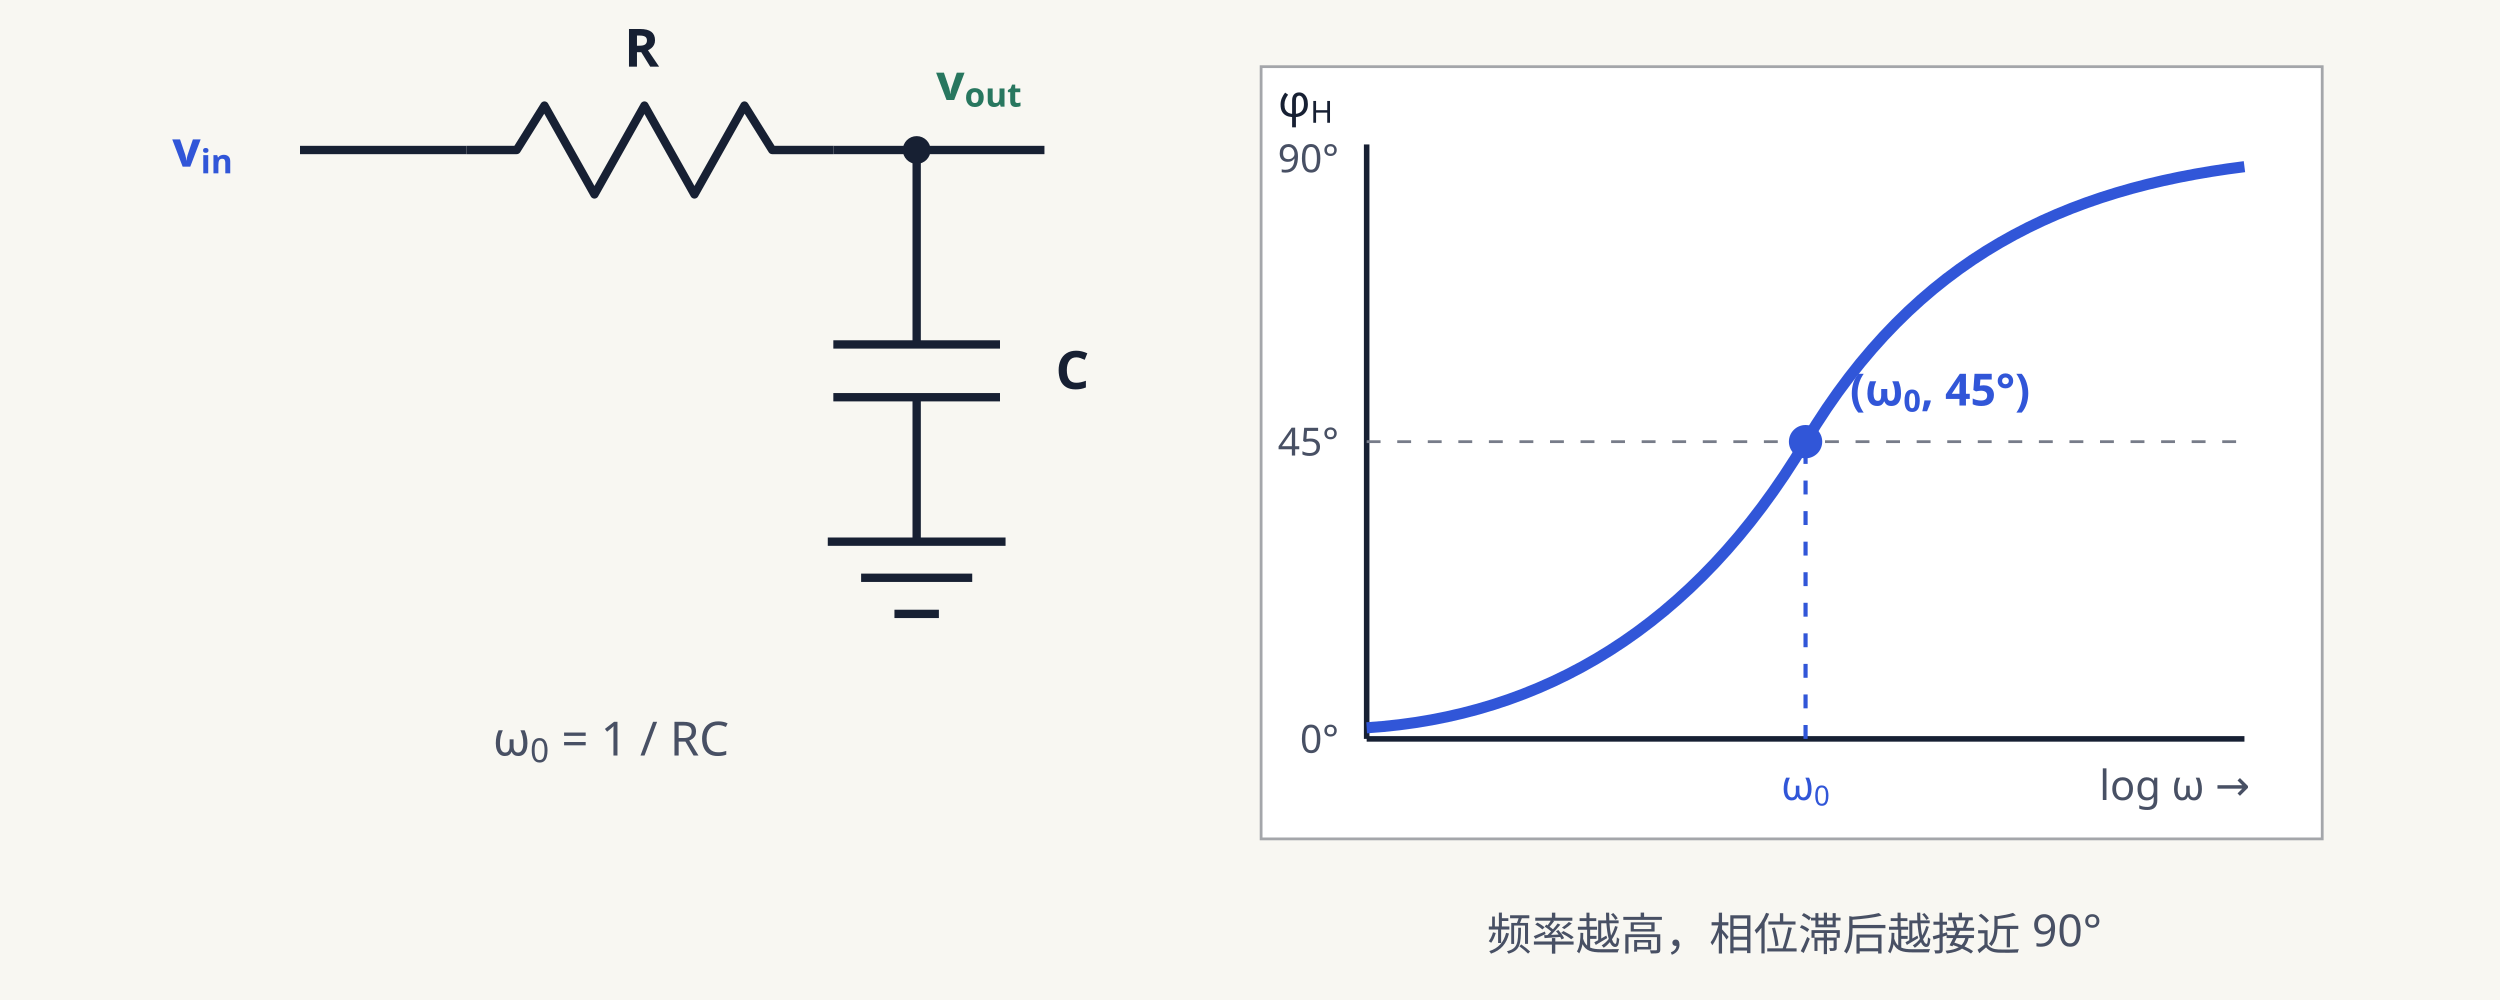
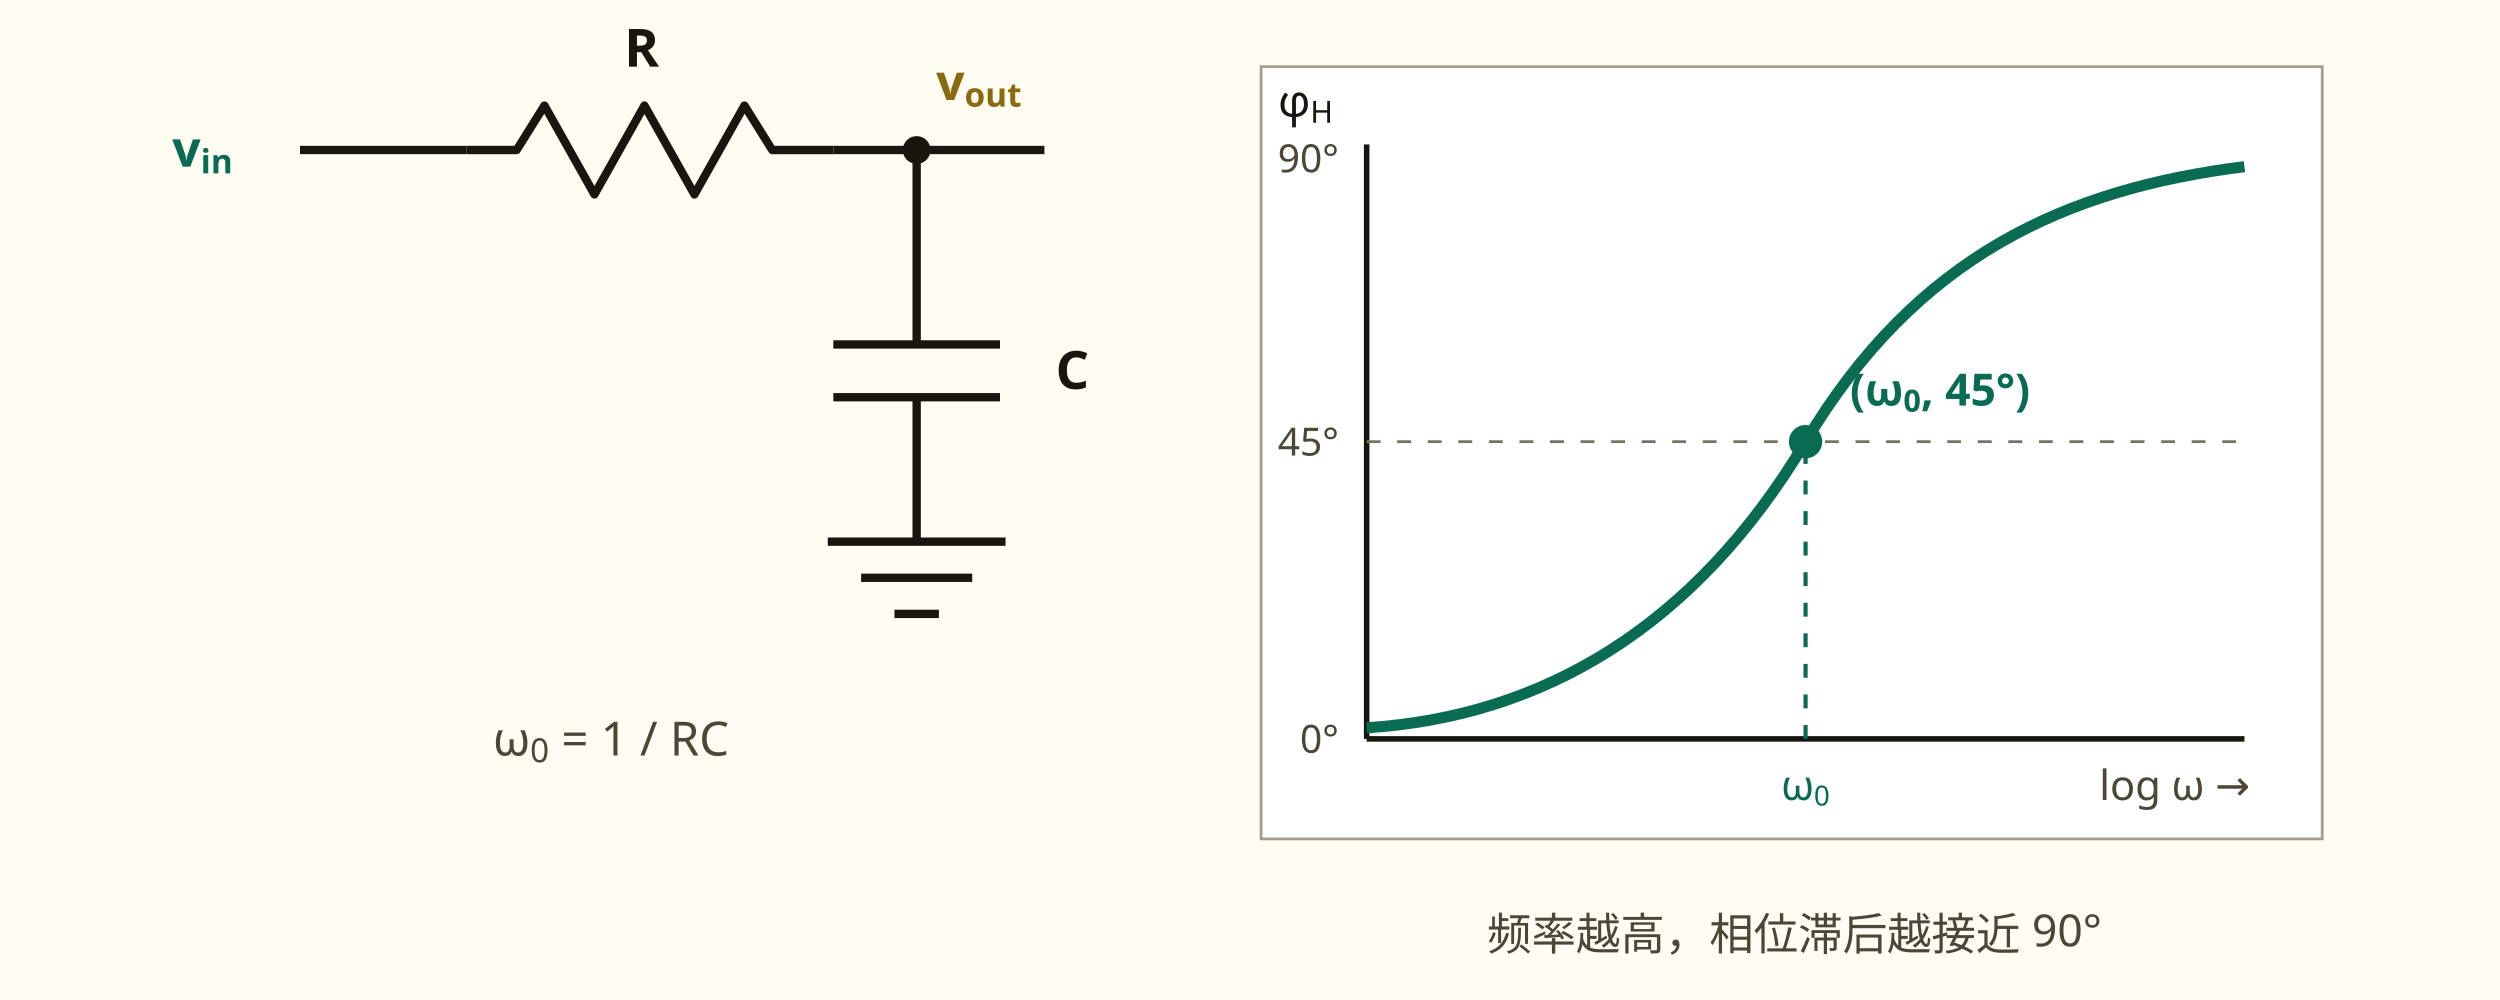
<svg xmlns="http://www.w3.org/2000/svg" viewBox="0 52 900 360" role="img" aria-labelledby="title desc">
-   <rect width="900" height="430" fill="#f8f7f2" />
-   <text x="62" y="112" fill="#3156d8" font-family="sans-serif" font-size="18" font-weight="700">v<tspan baseline-shift="sub" font-size="12">in</tspan>
+   <rect width="900" height="430" fill="#fffdf2" />
+   <text x="62" y="112" fill="#086b52" font-family="sans-serif" font-size="18" font-weight="700">v<tspan baseline-shift="sub" font-size="12">in</tspan>
  </text>
-   <line x1="108" y1="106" x2="168" y2="106" stroke="#172033" stroke-width="3" />
-   <path d="M168 106h18l10-16 18 32 18-32 18 32 18-32 10 16h22" fill="none" stroke="#172033" stroke-width="3" stroke-linejoin="round" />
-   <text x="231" y="76" text-anchor="middle" fill="#172033" font-family="sans-serif" font-size="19" font-weight="700">R</text>
-   <line x1="300" y1="106" x2="376" y2="106" stroke="#172033" stroke-width="3" />
-   <circle cx="330" cy="106" r="5" fill="#172033" />
-   <text x="337" y="88" fill="#28775f" font-family="sans-serif" font-size="18" font-weight="700">v<tspan baseline-shift="sub" font-size="12">out</tspan>
+   <line x1="108" y1="106" x2="168" y2="106" stroke="#18160f" stroke-width="3" />
+   <path d="M168 106h18l10-16 18 32 18-32 18 32 18-32 10 16h22" fill="none" stroke="#18160f" stroke-width="3" stroke-linejoin="round" />
+   <text x="231" y="76" text-anchor="middle" fill="#18160f" font-family="sans-serif" font-size="19" font-weight="700">R</text>
+   <line x1="300" y1="106" x2="376" y2="106" stroke="#18160f" stroke-width="3" />
+   <circle cx="330" cy="106" r="5" fill="#18160f" />
+   <text x="337" y="88" fill="#8a6a10" font-family="sans-serif" font-size="18" font-weight="700">v<tspan baseline-shift="sub" font-size="12">out</tspan>
  </text>
-   <line x1="330" y1="106" x2="330" y2="176" stroke="#172033" stroke-width="3" />
-   <line x1="300" y1="176" x2="360" y2="176" stroke="#172033" stroke-width="3" />
-   <line x1="300" y1="195" x2="360" y2="195" stroke="#172033" stroke-width="3" />
-   <line x1="330" y1="195" x2="330" y2="247" stroke="#172033" stroke-width="3" />
-   <path d="M298 247h64m-52 13h40m-28 13h16" stroke="#172033" stroke-width="3" />
-   <text x="380" y="192" fill="#172033" font-family="sans-serif" font-size="19" font-weight="700">C</text>
-   <text x="220" y="324" text-anchor="middle" fill="#485064" font-family="sans-serif" font-size="17">ω<tspan baseline-shift="sub" font-size="12">0</tspan> = 1 / RC</text>
-   <rect x="454" y="76" width="382" height="278" fill="#fff" stroke="#a4a6aa" />
-   <line x1="492" y1="318" x2="808" y2="318" stroke="#172033" stroke-width="2" />
-   <line x1="492" y1="318" x2="492" y2="104" stroke="#172033" stroke-width="2" />
-   <text x="470" y="94" text-anchor="middle" fill="#172033" font-family="sans-serif" font-size="16">φ<tspan baseline-shift="sub" font-size="11">H</tspan>
+   <line x1="330" y1="106" x2="330" y2="176" stroke="#18160f" stroke-width="3" />
+   <line x1="300" y1="176" x2="360" y2="176" stroke="#18160f" stroke-width="3" />
+   <line x1="300" y1="195" x2="360" y2="195" stroke="#18160f" stroke-width="3" />
+   <line x1="330" y1="195" x2="330" y2="247" stroke="#18160f" stroke-width="3" />
+   <path d="M298 247h64m-52 13h40m-28 13h16" stroke="#18160f" stroke-width="3" />
+   <text x="380" y="192" fill="#18160f" font-family="sans-serif" font-size="19" font-weight="700">C</text>
+   <text x="220" y="324" text-anchor="middle" fill="#4b4736" font-family="sans-serif" font-size="17">ω<tspan baseline-shift="sub" font-size="12">0</tspan> = 1 / RC</text>
+   <rect x="454" y="76" width="382" height="278" fill="#fff" stroke="#a49d89" />
+   <line x1="492" y1="318" x2="808" y2="318" stroke="#18160f" stroke-width="2" />
+   <line x1="492" y1="318" x2="492" y2="104" stroke="#18160f" stroke-width="2" />
+   <text x="470" y="94" text-anchor="middle" fill="#18160f" font-family="sans-serif" font-size="16">φ<tspan baseline-shift="sub" font-size="11">H</tspan>
  </text>
-   <text x="482" y="323" text-anchor="end" fill="#485064" font-family="sans-serif" font-size="14">0°</text>
-   <text x="482" y="216" text-anchor="end" fill="#485064" font-family="sans-serif" font-size="14">45°</text>
-   <text x="482" y="114" text-anchor="end" fill="#485064" font-family="sans-serif" font-size="14">90°</text>
-   <line x1="492" y1="211" x2="808" y2="211" stroke="#777c89" stroke-width="1" stroke-dasharray="5 6" />
-   <line x1="650" y1="318" x2="650" y2="211" stroke="#3156d8" stroke-width="1.5" stroke-dasharray="5 6" />
-   <path d="M492 314 C555 310 610 278 650 211 S744 120 808 112" fill="none" stroke="#3156d8" stroke-width="4" />
-   <circle cx="650" cy="211" r="6" fill="#3156d8" />
-   <text x="666" y="198" fill="#3156d8" font-family="sans-serif" font-size="16" font-weight="700">(ω<tspan baseline-shift="sub" font-size="11">0</tspan>, 45°)</text>
-   <text x="650" y="340" text-anchor="middle" fill="#3156d8" font-family="sans-serif" font-size="15">ω<tspan baseline-shift="sub" font-size="10">0</tspan>
+   <text x="482" y="323" text-anchor="end" fill="#4b4736" font-family="sans-serif" font-size="14">0°</text>
+   <text x="482" y="216" text-anchor="end" fill="#4b4736" font-family="sans-serif" font-size="14">45°</text>
+   <text x="482" y="114" text-anchor="end" fill="#4b4736" font-family="sans-serif" font-size="14">90°</text>
+   <line x1="492" y1="211" x2="808" y2="211" stroke="#78725f" stroke-width="1" stroke-dasharray="5 6" />
+   <line x1="650" y1="318" x2="650" y2="211" stroke="#086b52" stroke-width="1.5" stroke-dasharray="5 6" />
+   <path d="M492 314 C555 310 610 278 650 211 S744 120 808 112" fill="none" stroke="#086b52" stroke-width="4" />
+   <circle cx="650" cy="211" r="6" fill="#086b52" />
+   <text x="666" y="198" fill="#086b52" font-family="sans-serif" font-size="16" font-weight="700">(ω<tspan baseline-shift="sub" font-size="11">0</tspan>, 45°)</text>
+   <text x="650" y="340" text-anchor="middle" fill="#086b52" font-family="sans-serif" font-size="15">ω<tspan baseline-shift="sub" font-size="10">0</tspan>
  </text>
-   <text x="810" y="340" text-anchor="end" fill="#485064" font-family="sans-serif" font-size="15">log ω →</text>
-   <text x="646" y="394" text-anchor="middle" fill="#485064" font-family="sans-serif" font-size="16">频率越高，相位滞后越接近 90°</text>
+   <text x="810" y="340" text-anchor="end" fill="#4b4736" font-family="sans-serif" font-size="15">log ω →</text>
+   <text x="646" y="394" text-anchor="middle" fill="#4b4736" font-family="sans-serif" font-size="16">频率越高，相位滞后越接近 90°</text>
</svg>
